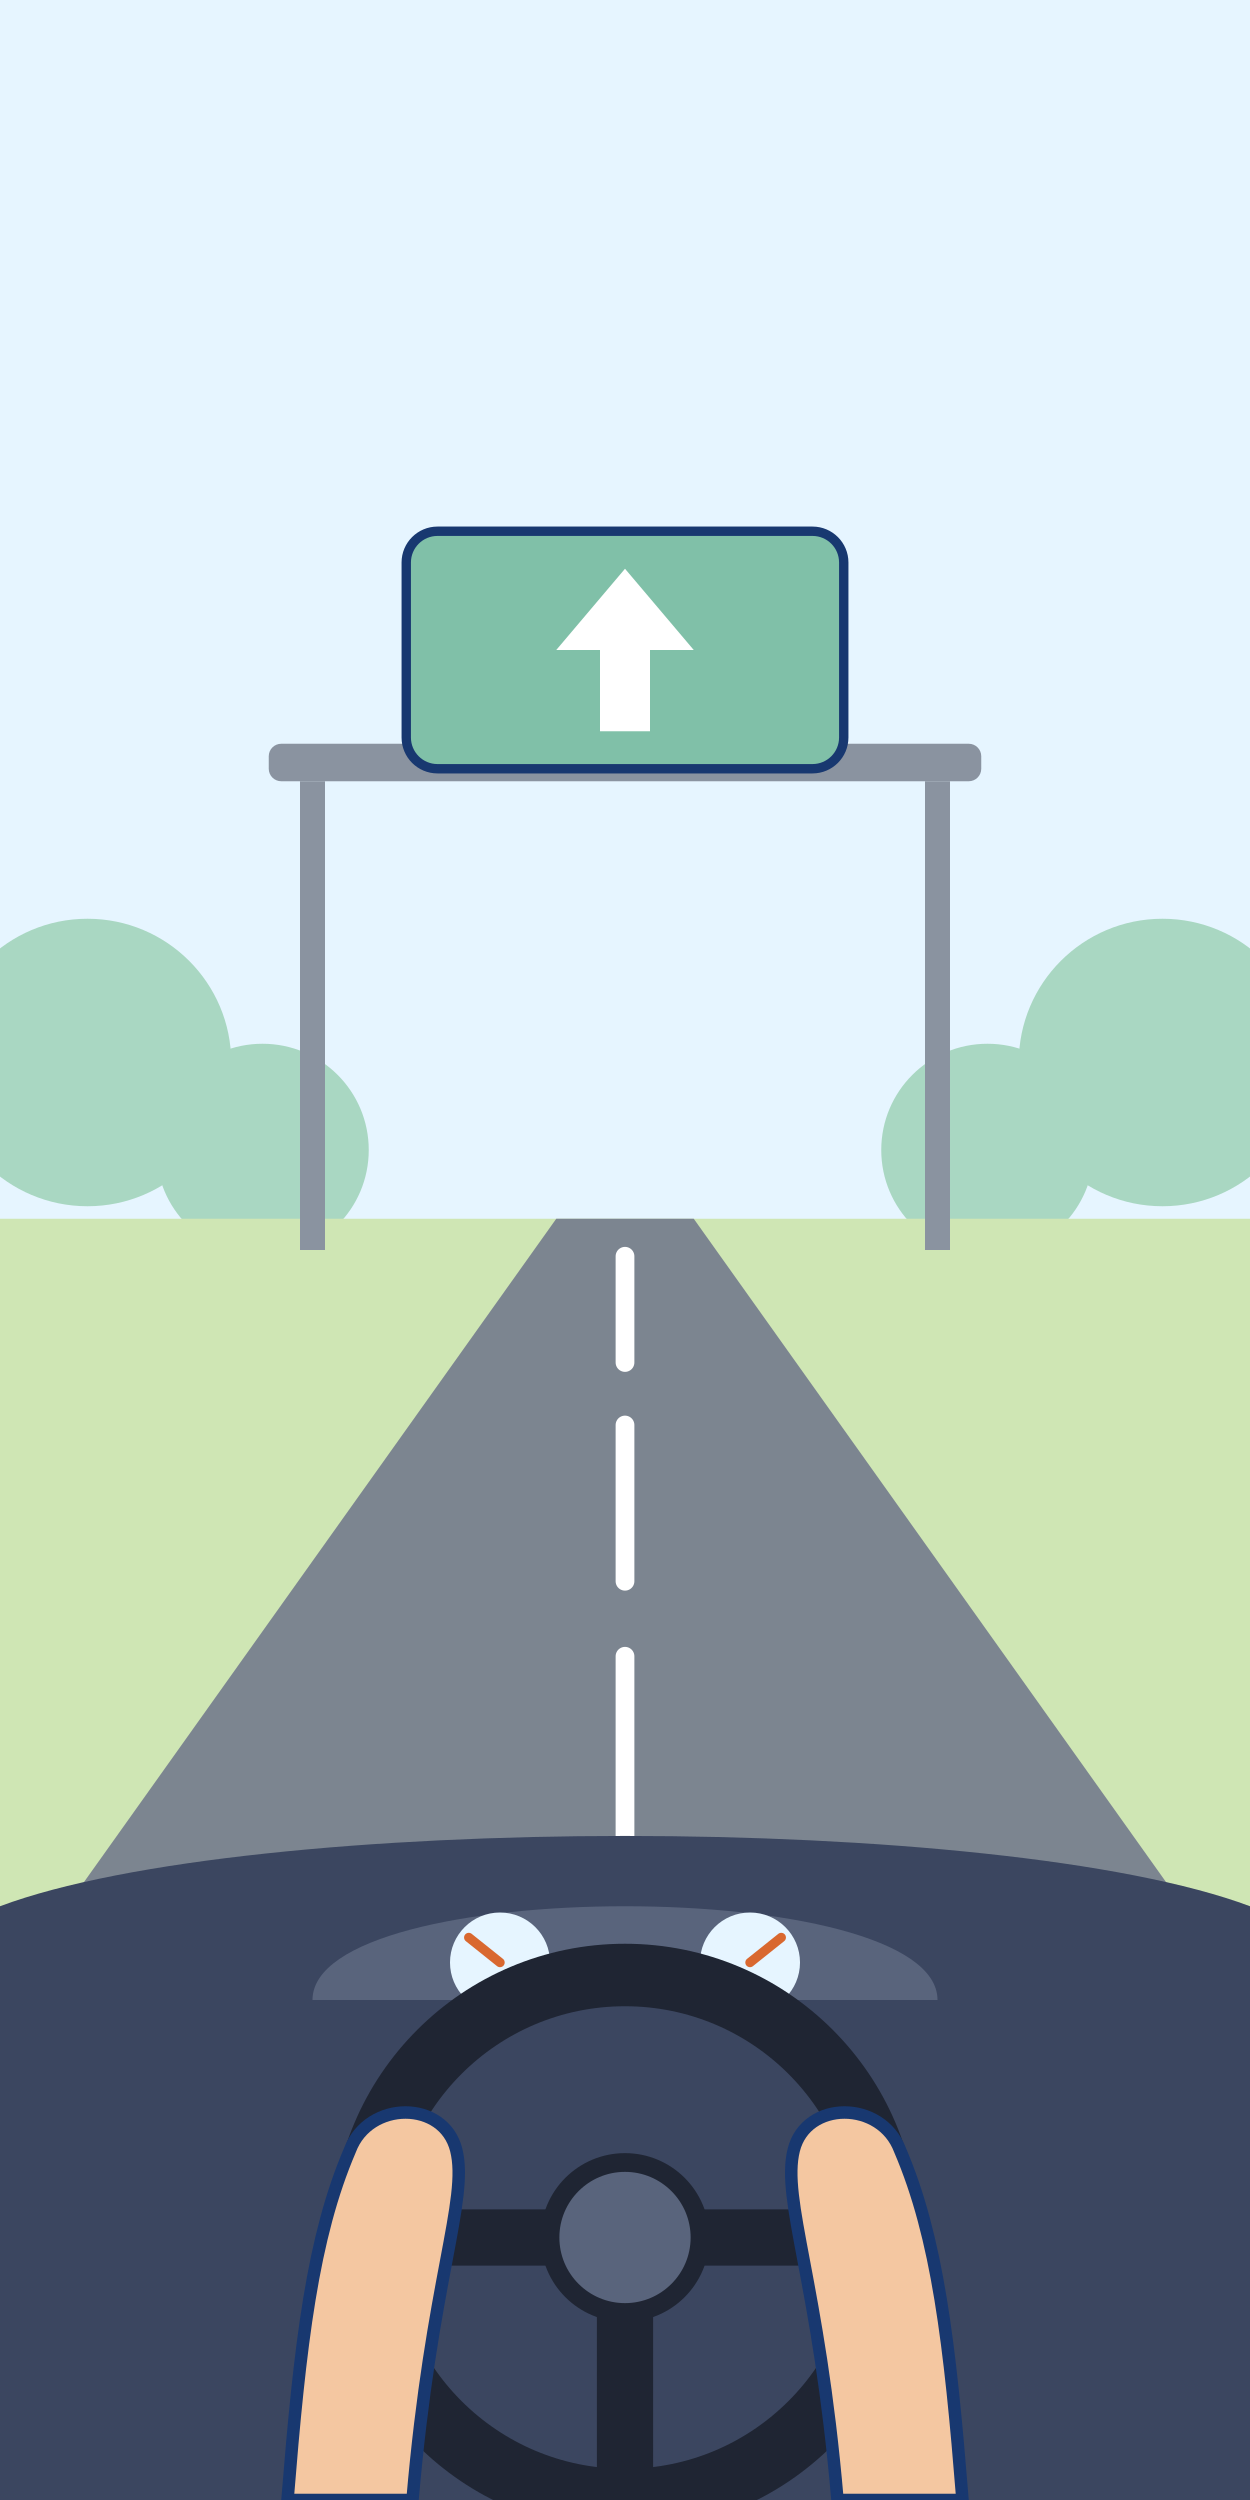
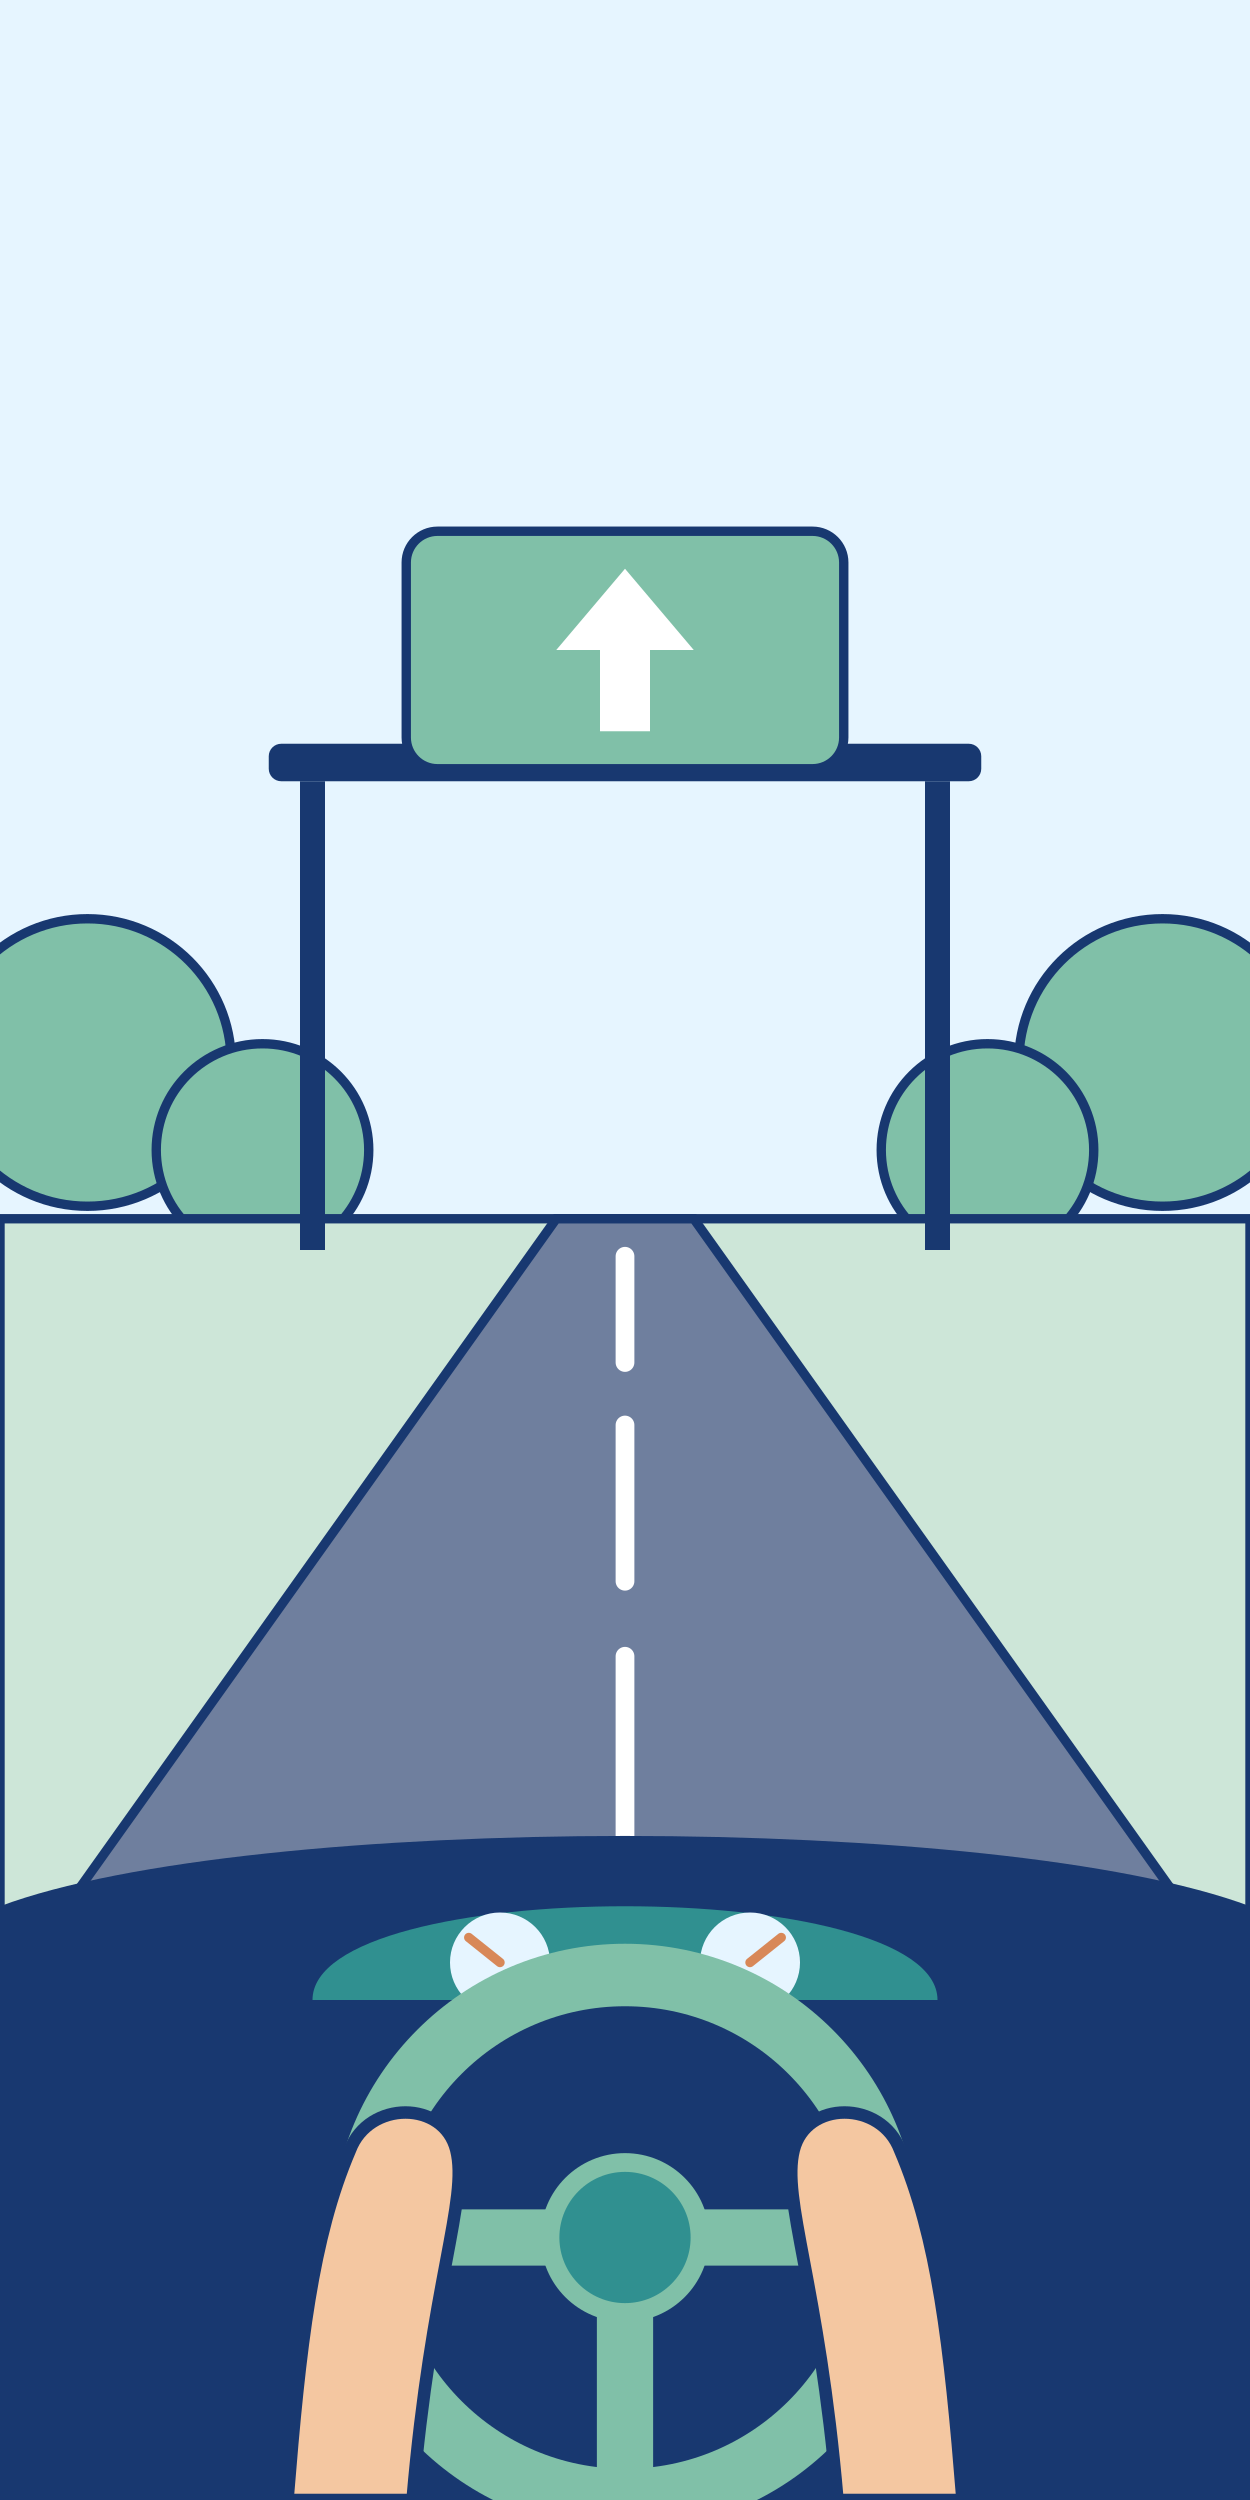
<svg xmlns="http://www.w3.org/2000/svg" viewBox="0 0 400 800" role="img" aria-label="View from the driver's seat">
  <rect id="sky" width="400" height="430" fill="#E6F5FF" />
-   <g id="trees" fill="#A9D7C2">
+   <g id="trees" fill="#80C0A8" stroke="#183870" stroke-width="3">
    <circle cx="28" cy="340" r="46" />
    <circle cx="84" cy="368" r="34" />
    <circle cx="372" cy="340" r="46" />
    <circle cx="316" cy="368" r="34" />
  </g>
-   <path id="ground" d="M0 390 H400 V800 H0Z" fill="#CFE6B4" />
-   <path id="road" d="M178 390 H222 L400 640 V800 H0 V640Z" fill="#7C8590" />
+   <path id="ground" d="M0 390 H400 V800 H0Z" fill="#CDE6D8" stroke="#183870" stroke-width="3" />
+   <path id="road" d="M178 390 H222 L400 640 V800 H0 V640Z" fill="#6F7F9E" stroke="#183870" stroke-width="3" />
  <path id="road-line" d="M200 402 V436 M200 456 V506 M200 530 V600" fill="none" stroke="#FFFFFF" stroke-width="6" stroke-linecap="round" />
  <g id="sign">
-     <rect x="96" y="250" width="8" height="150" fill="#8A93A0" />
-     <rect x="296" y="250" width="8" height="150" fill="#8A93A0" />
-     <rect x="86" y="238" width="228" height="12" rx="4" fill="#8A93A0" />
+     <rect x="96" y="250" width="8" height="150" fill="#183870" />
+     <rect x="296" y="250" width="8" height="150" fill="#183870" />
+     <rect x="86" y="238" width="228" height="12" rx="4" fill="#183870" />
    <rect x="130" y="170" width="140" height="76" rx="10" fill="#80C0A8" stroke="#183870" stroke-width="3" />
    <path d="M200 182 L222 208 H208 V234 H192 V208 H178Z" fill="#FFFFFF" />
  </g>
  <g id="dashboard">
-     <path d="M0 610 C80 580 320 580 400 610 V800 H0Z" fill="#3B4660" />
-     <path d="M100 640 C100 600 300 600 300 640Z" fill="#59647C" />
+     <path d="M0 610 C80 580 320 580 400 610 V800 H0Z" fill="#183870" />
+     <path d="M100 640 C100 600 300 600 300 640Z" fill="#309090" />
    <circle cx="160" cy="628" r="16" fill="#E6F5FF" />
    <circle cx="240" cy="628" r="16" fill="#E6F5FF" />
-     <path d="M160 628 L150 620 M240 628 L250 620" stroke="#D9682F" stroke-width="3" stroke-linecap="round" />
+     <path d="M160 628 L150 620 M240 628 L250 620" stroke="#D88858" stroke-width="3" stroke-linecap="round" />
  </g>
-   <g id="wheel" fill="none" stroke="#1F2533">
+   <g id="wheel" fill="none" stroke="#80C0A8">
    <circle cx="200" cy="716" r="84" stroke-width="20" />
    <path d="M122 716 H278 M200 716 V800" stroke-width="18" />
-     <circle cx="200" cy="716" r="24" fill="#59647C" stroke-width="6" />
+     <circle cx="200" cy="716" r="24" fill="#309090" stroke-width="6" />
  </g>
  <g id="hands" fill="#F4C7A1" stroke="#183870" stroke-width="4" stroke-linejoin="round">
    <path d="M92 800 C96 750 100 716 112 688 C118 672 142 672 146 688 C150 704 138 730 132 800Z" />
    <path d="M308 800 C304 750 300 716 288 688 C282 672 258 672 254 688 C250 704 262 730 268 800Z" />
  </g>
</svg>
